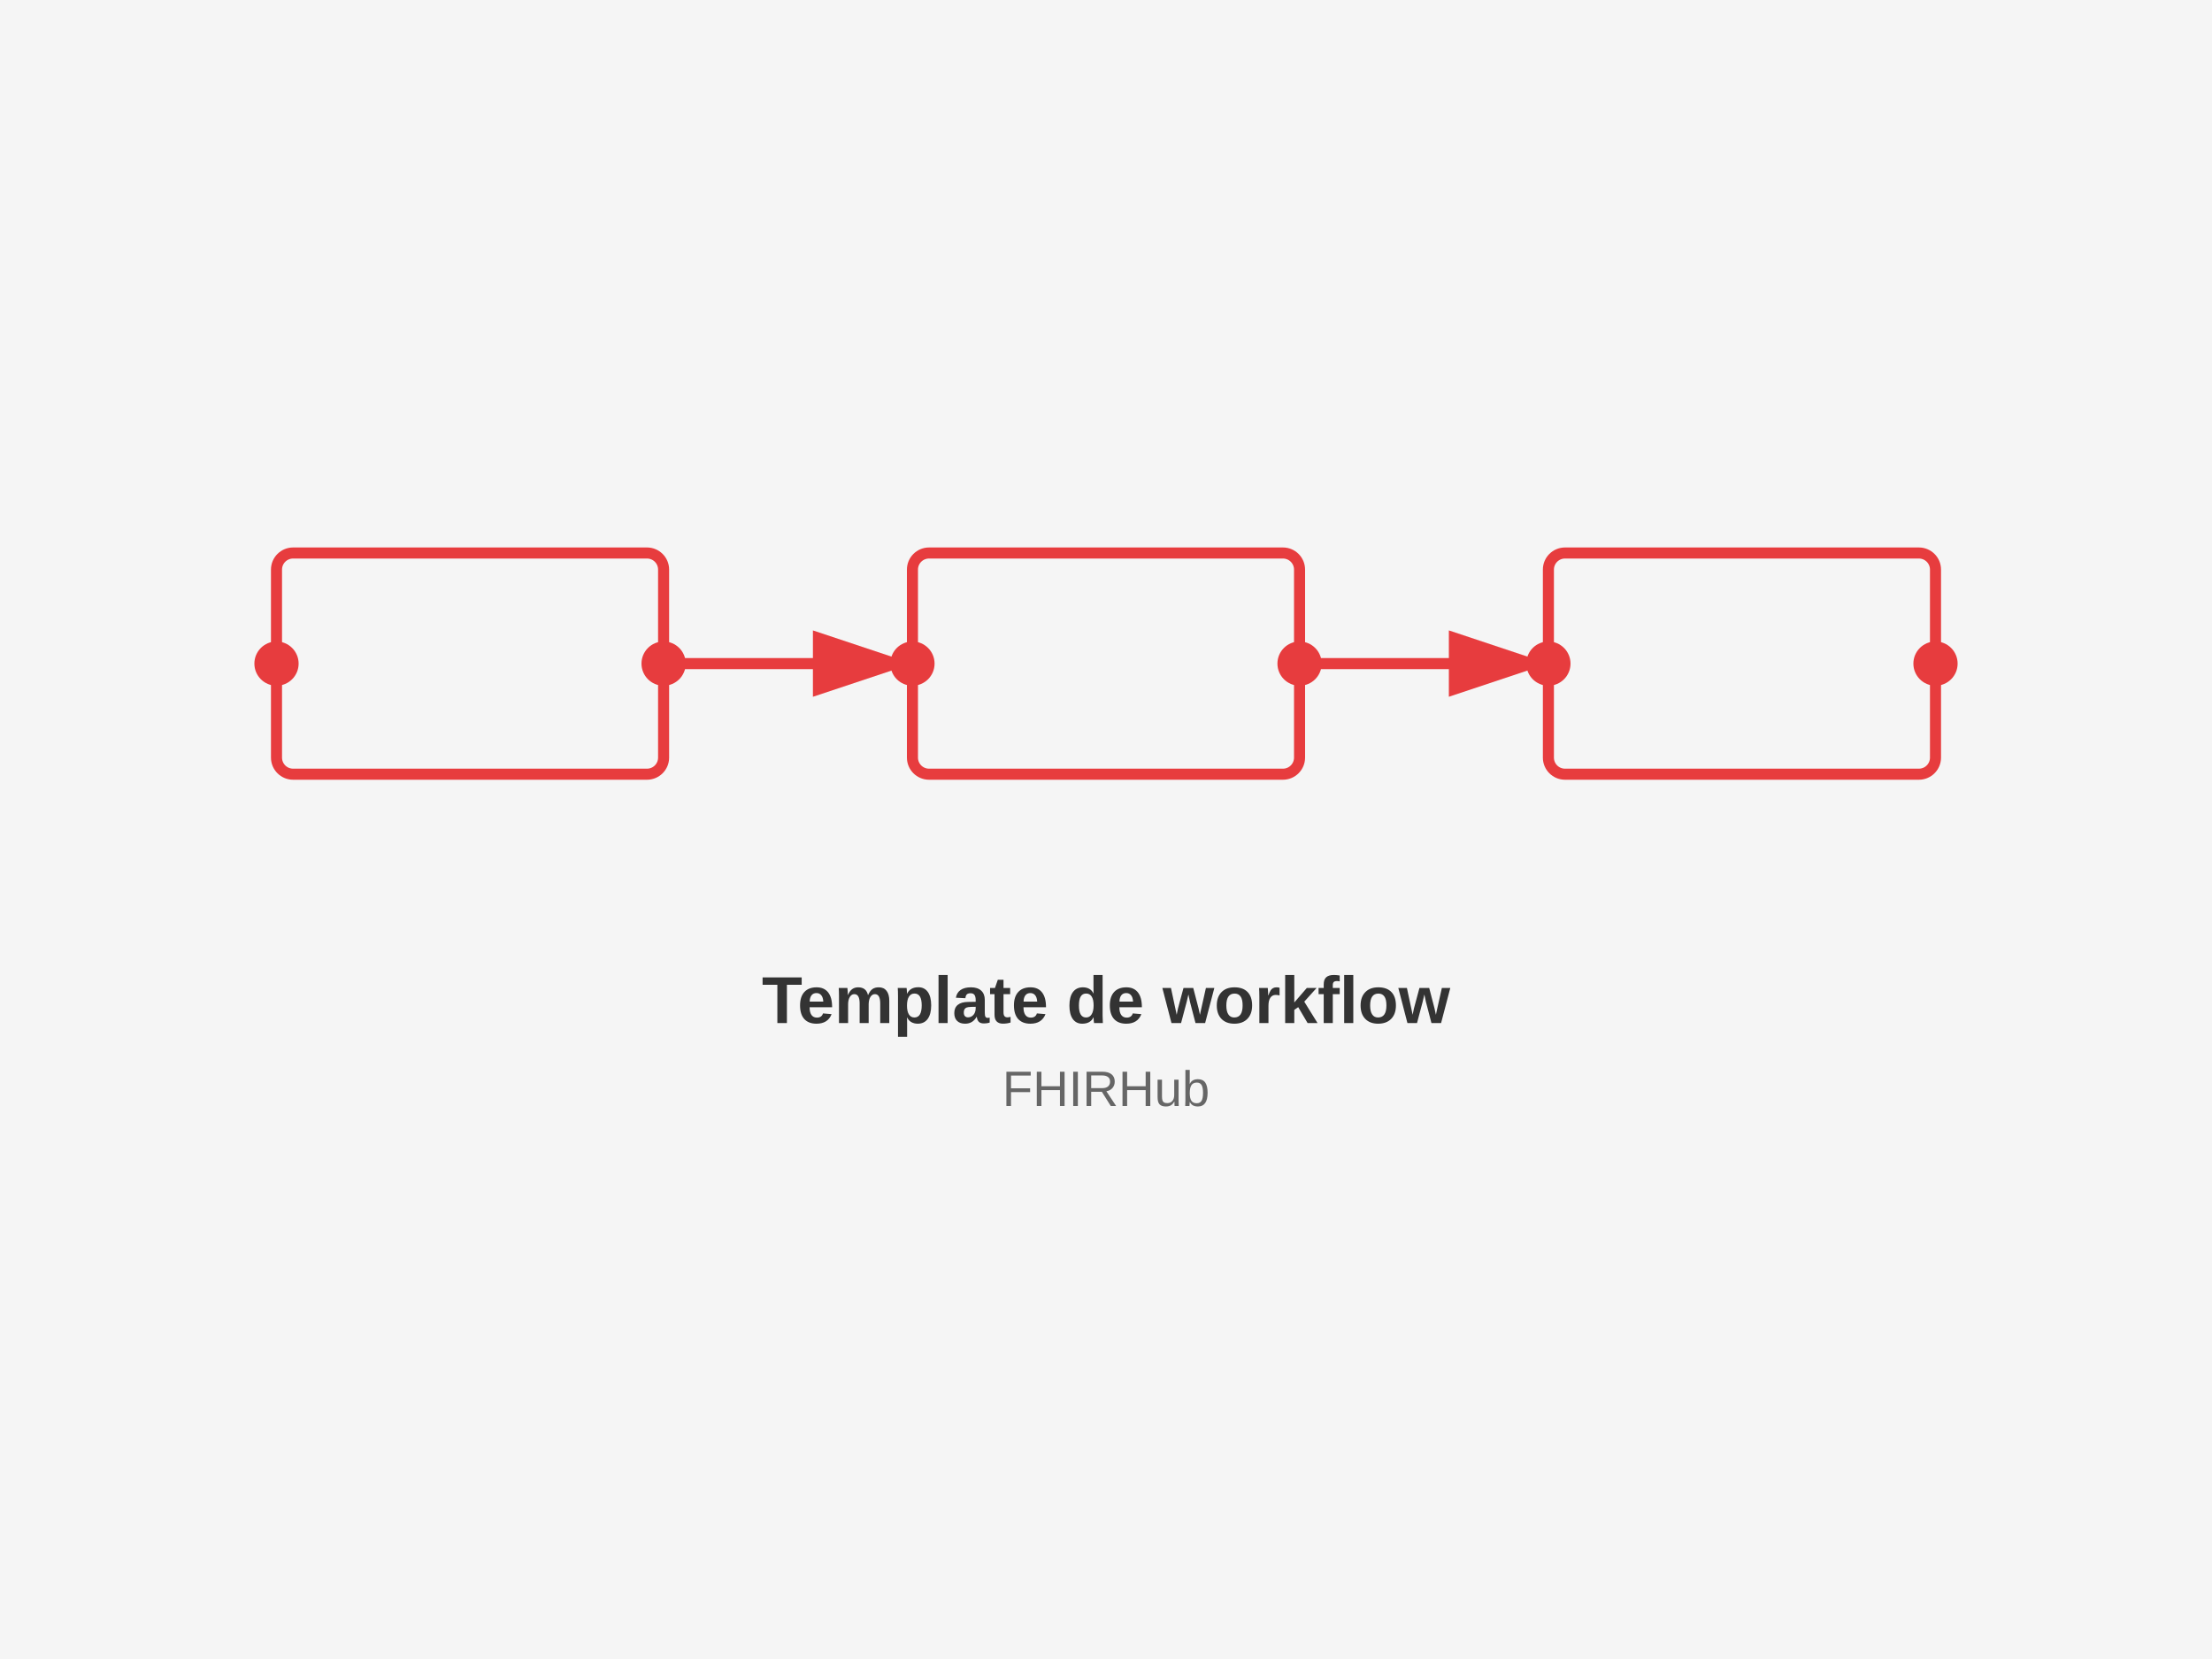
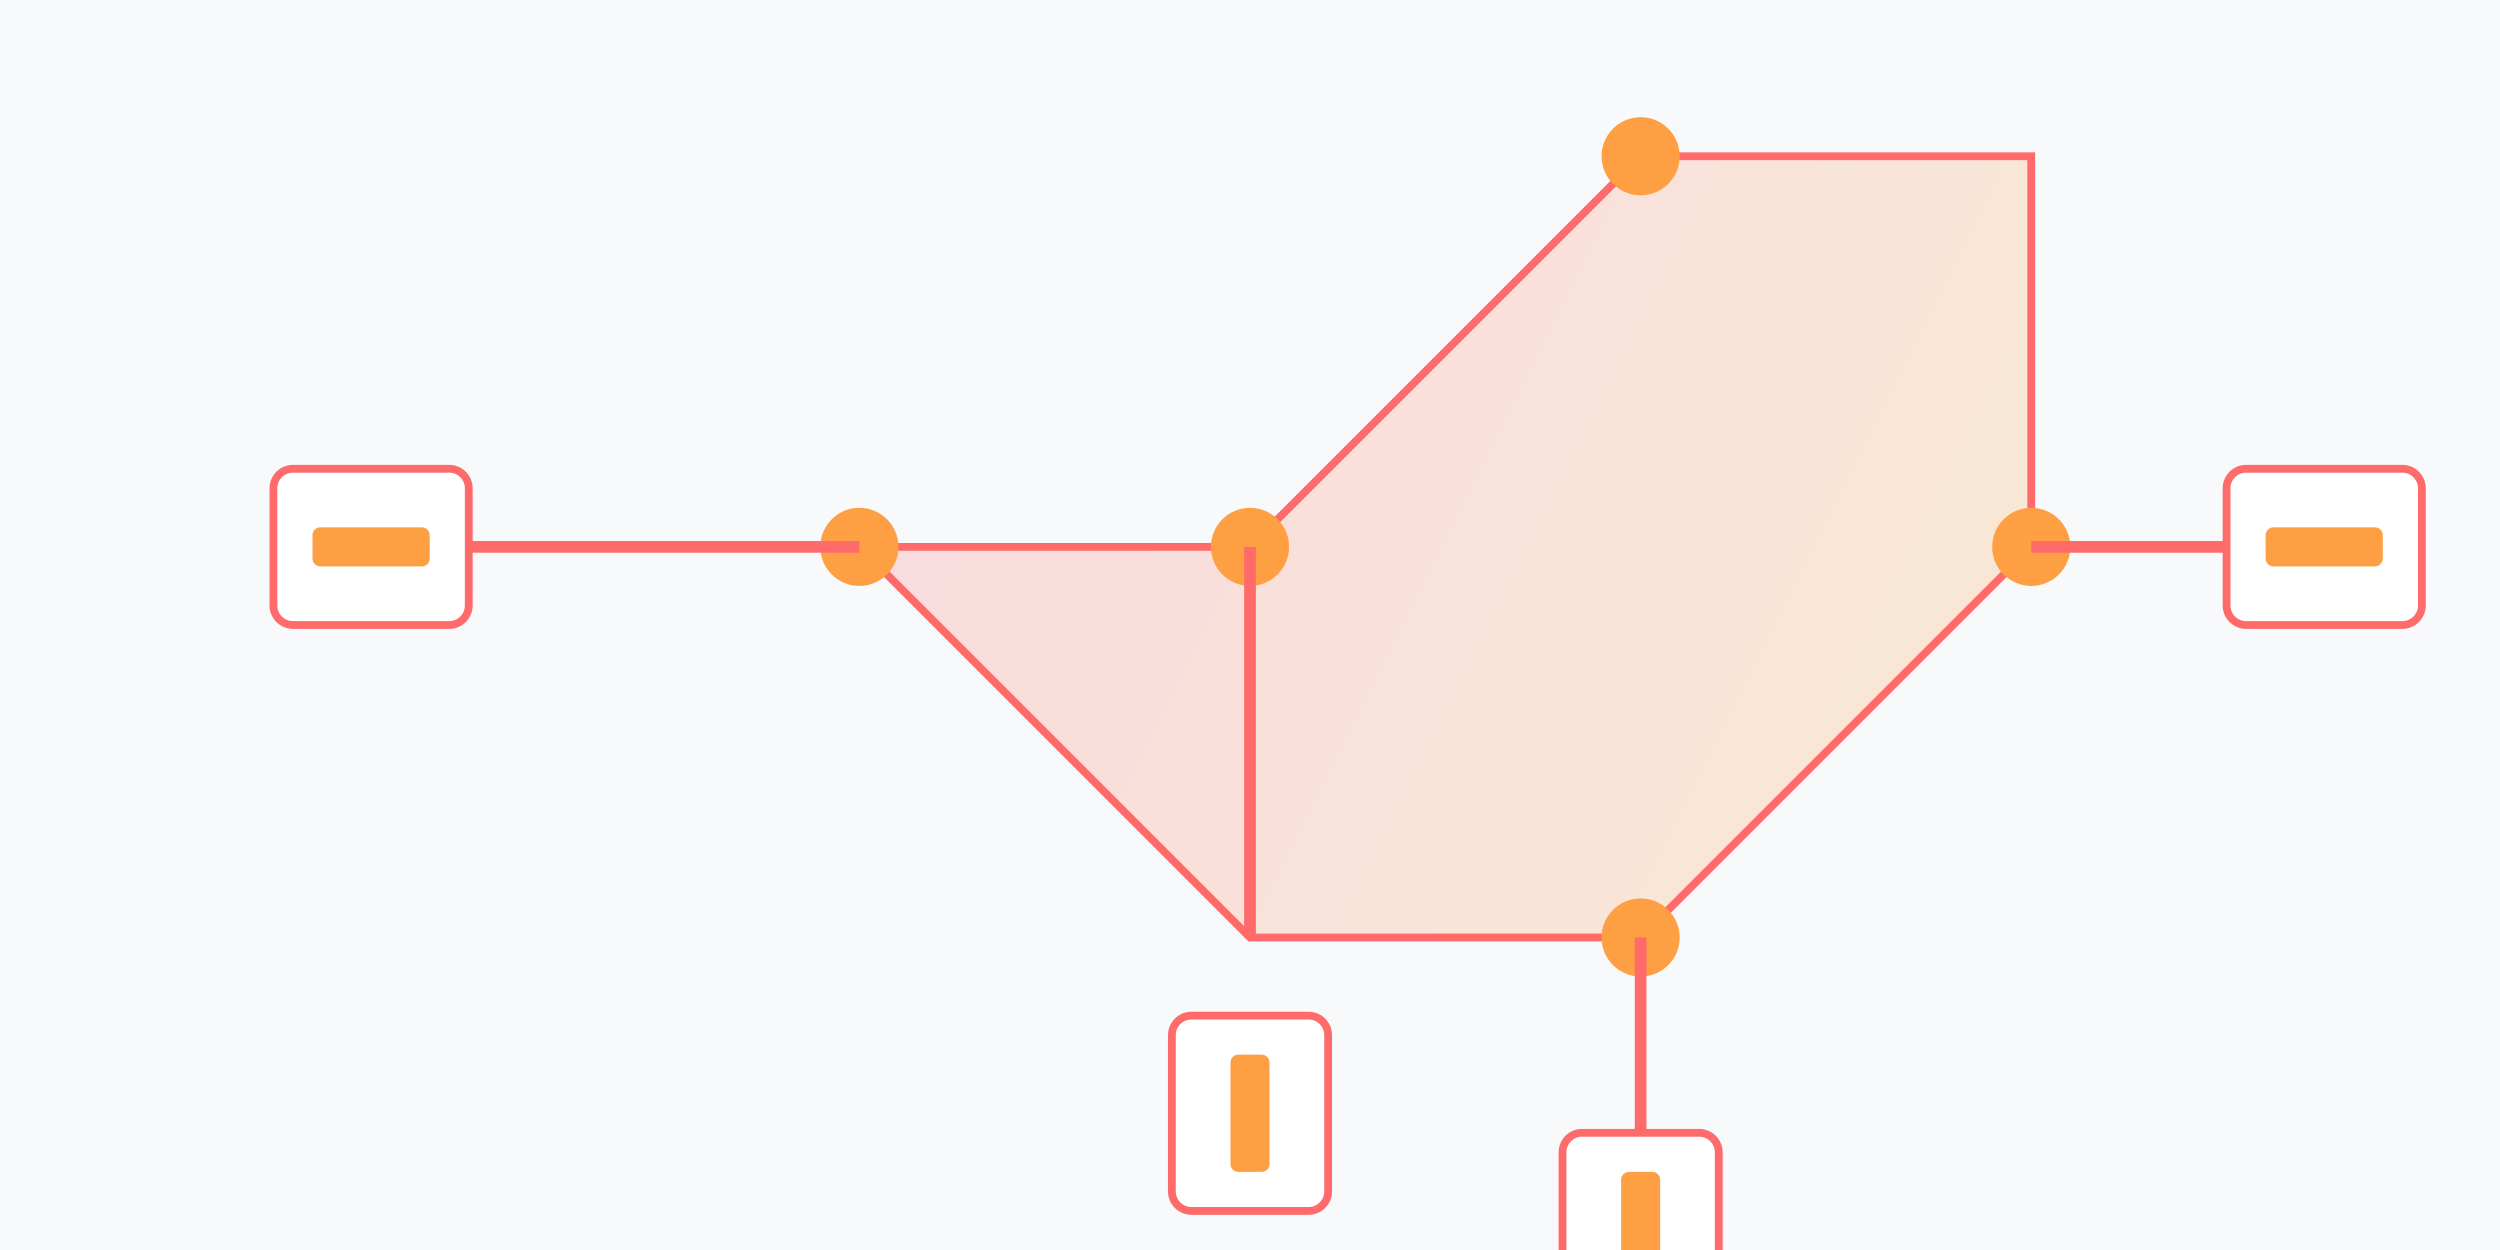
- <svg xmlns="http://www.w3.org/2000/svg" width="800" height="600" viewBox="0 0 800 600">
-   <rect width="800" height="600" fill="#f5f5f5" />
-   <g fill="none" stroke="#e73c3e" stroke-width="4" stroke-linecap="round" stroke-linejoin="round">
-     <rect x="100" y="200" width="140" height="80" rx="6" stroke-dasharray="0" />
-     <circle cx="100" cy="240" r="6" fill="#e73c3e" />
-     <circle cx="240" cy="240" r="6" fill="#e73c3e" />
-     <rect x="330" y="200" width="140" height="80" rx="6" stroke-dasharray="0" />
-     <circle cx="330" cy="240" r="6" fill="#e73c3e" />
-     <circle cx="470" cy="240" r="6" fill="#e73c3e" />
-     <rect x="560" y="200" width="140" height="80" rx="6" stroke-dasharray="0" />
-     <circle cx="560" cy="240" r="6" fill="#e73c3e" />
-     <circle cx="700" cy="240" r="6" fill="#e73c3e" />
-     <path d="M 240 240 C 270 240, 300 240, 330 240" stroke="#e73c3e" stroke-width="4" stroke-dasharray="0" marker-end="url(#arrow)" />
-     <path d="M 470 240 C 500 240, 530 240, 560 240" stroke="#e73c3e" stroke-width="4" stroke-dasharray="0" marker-end="url(#arrow)" />
-   </g>
+ <svg xmlns="http://www.w3.org/2000/svg" width="640" height="320" viewBox="0 0 640 320" fill="none">
+   <rect width="640" height="320" fill="#F8F9FA" />
+   <path d="M320 140L420 40H520V140L420 240H320L220 140H320Z" fill="url(#paint0_linear)" stroke="#FF6B6B" stroke-width="2" />
+   <circle cx="320" cy="140" r="10" fill="#FF9F43" />
+   <circle cx="420" cy="40" r="10" fill="#FF9F43" />
+   <circle cx="520" cy="140" r="10" fill="#FF9F43" />
+   <circle cx="420" cy="240" r="10" fill="#FF9F43" />
+   <circle cx="220" cy="140" r="10" fill="#FF9F43" />
+   <path d="M120 140H220" stroke="#FF6B6B" stroke-width="3" />
+   <path d="M320 240L320 140" stroke="#FF6B6B" stroke-width="3" />
+   <path d="M420 240L420 290" stroke="#FF6B6B" stroke-width="3" />
+   <path d="M520 140L570 140" stroke="#FF6B6B" stroke-width="3" />
+   <rect x="70" y="120" width="50" height="40" rx="5" fill="white" stroke="#FF6B6B" stroke-width="2" />
+   <rect x="80" y="135" width="30" height="10" rx="2" fill="#FF9F43" />
+   <rect x="300" y="260" width="40" height="50" rx="5" fill="white" stroke="#FF6B6B" stroke-width="2" />
+   <rect x="315" y="270" width="10" height="30" rx="2" fill="#FF9F43" />
+   <rect x="400" y="290" width="40" height="50" rx="5" fill="white" stroke="#FF6B6B" stroke-width="2" />
+   <rect x="415" y="300" width="10" height="30" rx="2" fill="#FF9F43" />
+   <rect x="570" y="120" width="50" height="40" rx="5" fill="white" stroke="#FF6B6B" stroke-width="2" />
+   <rect x="580" y="135" width="30" height="10" rx="2" fill="#FF9F43" />
  <defs>
-     <marker id="arrow" markerWidth="10" markerHeight="10" refX="9" refY="3" orient="auto" markerUnits="strokeWidth">
-       <path d="M0,0 L0,6 L9,3 z" fill="#e73c3e" />
-     </marker>
+     <linearGradient id="paint0_linear" x1="270" y1="90" x2="470" y2="190" gradientUnits="userSpaceOnUse">
+       <stop stop-color="#FF6B6B" stop-opacity="0.2" />
+       <stop offset="1" stop-color="#FF9F43" stop-opacity="0.2" />
+     </linearGradient>
  </defs>
-   <text x="400" y="370" text-anchor="middle" font-family="Arial, sans-serif" font-size="24" font-weight="bold" fill="#333333">Template de workflow</text>
-   <text x="400" y="400" text-anchor="middle" font-family="Arial, sans-serif" font-size="18" fill="#666666">FHIRHub</text>
</svg>
